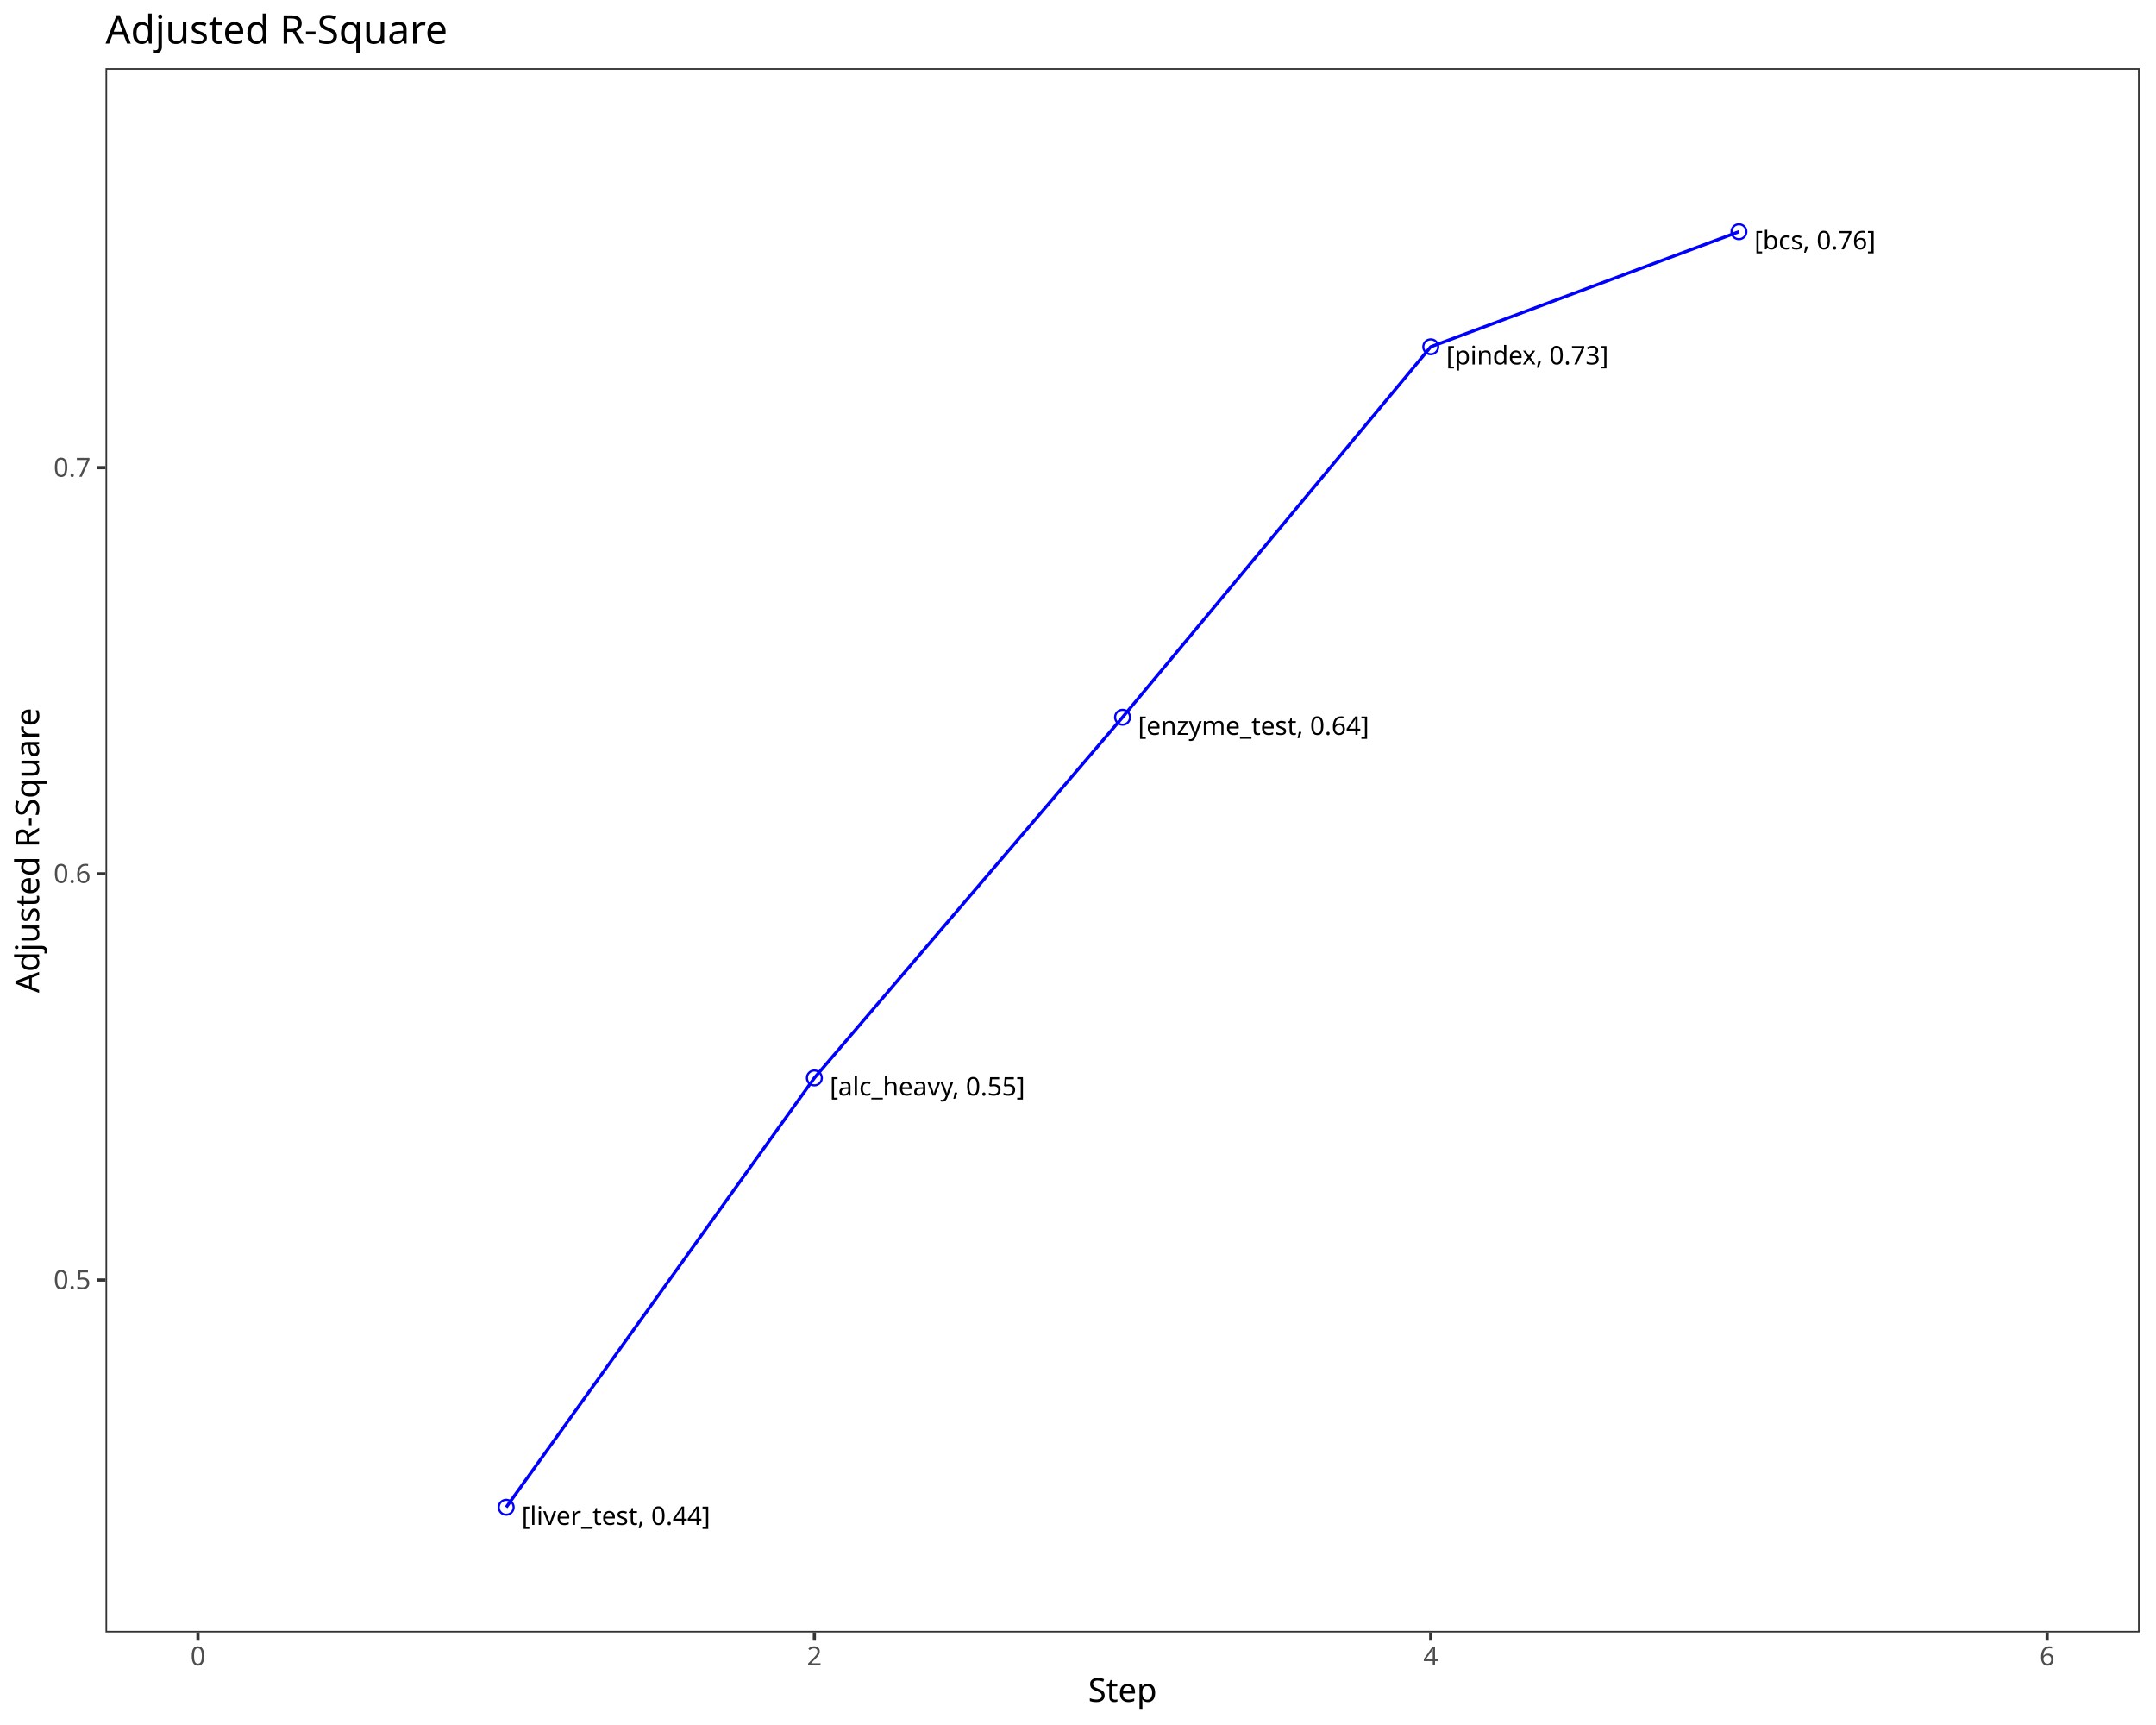
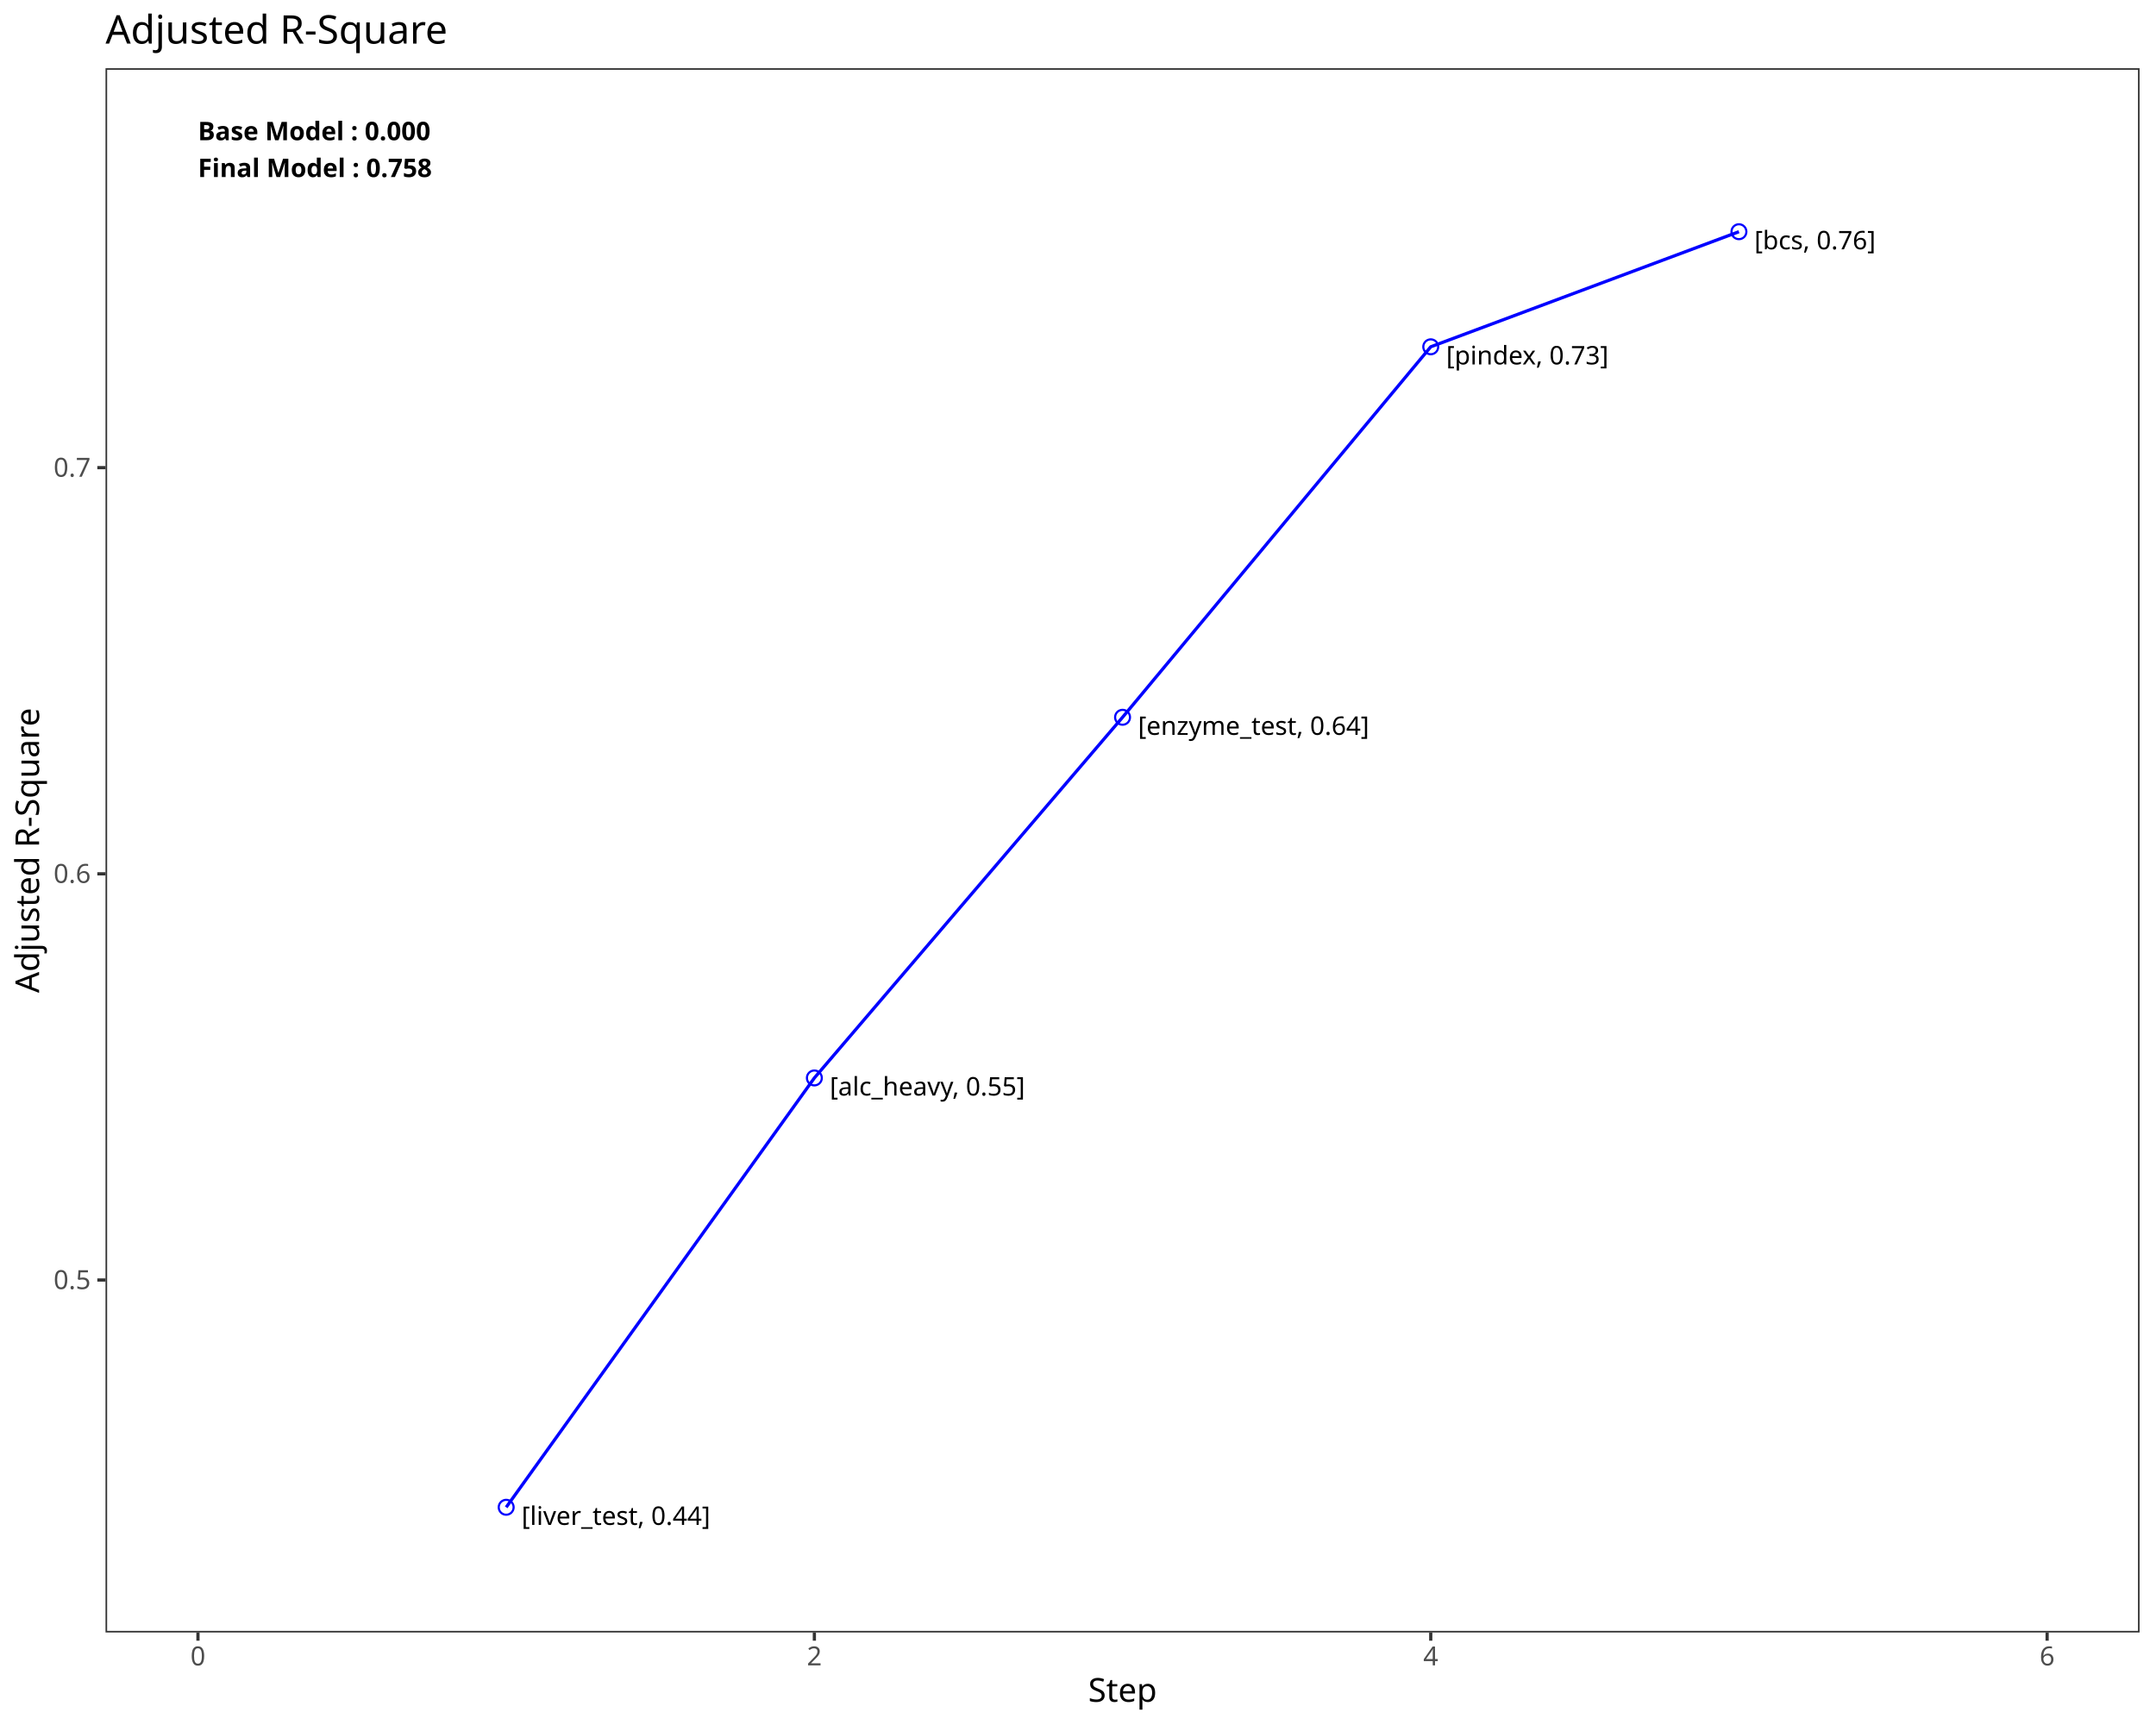
<svg xmlns="http://www.w3.org/2000/svg" class="svglite" data-engine-version="2.0" width="720.00pt" height="576.00pt" viewBox="0 0 720.00 576.00">
  <defs>
    <style type="text/css">
    .svglite line, .svglite polyline, .svglite polygon, .svglite path, .svglite rect, .svglite circle {
      fill: none;
      stroke: #000000;
      stroke-linecap: round;
      stroke-linejoin: round;
      stroke-miterlimit: 10.00;
    }
  </style>
  </defs>
  <rect width="100%" height="100%" style="stroke: none; fill: #FFFFFF;" />
  <defs>
    <clipPath id="cpMC4wMHw3MjAuMDB8MC4wMHw1NzYuMDA=">
      <rect x="0.00" y="0.00" width="720.00" height="576.00" />
    </clipPath>
  </defs>
  <g clip-path="url(#cpMC4wMHw3MjAuMDB8MC4wMHw1NzYuMDA=)">
    <rect x="0.00" y="0.00" width="720.00" height="576.00" style="stroke-width: 1.07; stroke: #FFFFFF; fill: #FFFFFF;" />
  </g>
  <defs>
    <clipPath id="cpMzUuMjR8NzE0LjUyfDIyLjc4fDU0NS4xMQ==">
      <rect x="35.24" y="22.78" width="679.28" height="522.33" />
    </clipPath>
  </defs>
  <g clip-path="url(#cpMzUuMjR8NzE0LjUyfDIyLjc4fDU0NS4xMQ==)">
    <rect x="35.24" y="22.78" width="679.28" height="522.33" style="stroke-width: 1.07; stroke: none; fill: #FFFFFF;" />
    <polyline points="169.04,503.30 271.96,359.94 374.88,239.51 477.80,115.80 580.72,77.37 " style="stroke-width: 1.07; stroke: #0000FF; stroke-linecap: butt;" />
    <circle cx="169.04" cy="503.30" r="2.49" style="stroke-width: 0.71; stroke: #0000FF;" />
    <circle cx="271.96" cy="359.94" r="2.49" style="stroke-width: 0.71; stroke: #0000FF;" />
    <circle cx="374.88" cy="239.51" r="2.49" style="stroke-width: 0.71; stroke: #0000FF;" />
    <circle cx="477.80" cy="115.80" r="2.49" style="stroke-width: 0.71; stroke: #0000FF;" />
    <circle cx="580.72" cy="77.37" r="2.49" style="stroke-width: 0.71; stroke: #0000FF;" />
    <text x="174.18" y="509.18" style="font-size: 8.54px; font-family: sans;" textLength="60.26px" lengthAdjust="spacingAndGlyphs">[liver_test, 0.44]</text>
    <text x="277.10" y="365.81" style="font-size: 8.54px; font-family: sans;" textLength="64.55px" lengthAdjust="spacingAndGlyphs">[alc_heavy, 0.55]</text>
    <text x="380.03" y="245.38" style="font-size: 8.54px; font-family: sans;" textLength="74.51px" lengthAdjust="spacingAndGlyphs">[enzyme_test, 0.64]</text>
    <text x="482.95" y="121.68" style="font-size: 8.54px; font-family: sans;" textLength="51.26px" lengthAdjust="spacingAndGlyphs">[pindex, 0.73]</text>
    <text x="585.87" y="83.25" style="font-size: 8.54px; font-family: sans;" textLength="39.39px" lengthAdjust="spacingAndGlyphs">[bcs, 0.76]</text>
+     <text x="66.11" y="46.82" style="font-size: 8.54px; font-weight: bold; font-family: sans;" textLength="78.30px" lengthAdjust="spacingAndGlyphs"> Base Model  : 0.000</text>
+     <text x="66.11" y="59.12" style="font-size: 8.54px; font-weight: bold; font-family: sans;" textLength="72.60px" lengthAdjust="spacingAndGlyphs">Final Model : 0.758</text>
    <rect x="35.24" y="22.78" width="679.28" height="522.33" style="stroke-width: 1.07; stroke: #333333;" />
  </g>
  <g clip-path="url(#cpMC4wMHw3MjAuMDB8MC4wMHw1NzYuMDA=)">
    <text x="30.31" y="430.44" text-anchor="end" style="font-size: 8.80px; fill: #4D4D4D; font-family: sans;" textLength="12.23px" lengthAdjust="spacingAndGlyphs">0.5</text>
    <text x="30.31" y="294.81" text-anchor="end" style="font-size: 8.80px; fill: #4D4D4D; font-family: sans;" textLength="12.23px" lengthAdjust="spacingAndGlyphs">0.6</text>
    <text x="30.31" y="159.18" text-anchor="end" style="font-size: 8.80px; fill: #4D4D4D; font-family: sans;" textLength="12.23px" lengthAdjust="spacingAndGlyphs">0.7</text>
    <polyline points="32.50,427.41 35.24,427.41 " style="stroke-width: 1.07; stroke: #333333; stroke-linecap: butt;" />
    <polyline points="32.50,291.78 35.24,291.78 " style="stroke-width: 1.07; stroke: #333333; stroke-linecap: butt;" />
    <polyline points="32.50,156.15 35.24,156.15 " style="stroke-width: 1.07; stroke: #333333; stroke-linecap: butt;" />
    <polyline points="66.11,547.85 66.11,545.11 " style="stroke-width: 1.07; stroke: #333333; stroke-linecap: butt;" />
    <polyline points="271.96,547.85 271.96,545.11 " style="stroke-width: 1.07; stroke: #333333; stroke-linecap: butt;" />
    <polyline points="477.80,547.85 477.80,545.11 " style="stroke-width: 1.07; stroke: #333333; stroke-linecap: butt;" />
    <polyline points="683.64,547.85 683.64,545.11 " style="stroke-width: 1.07; stroke: #333333; stroke-linecap: butt;" />
    <text x="66.11" y="556.10" text-anchor="middle" style="font-size: 8.80px; fill: #4D4D4D; font-family: sans;" textLength="4.89px" lengthAdjust="spacingAndGlyphs">0</text>
    <text x="271.96" y="556.10" text-anchor="middle" style="font-size: 8.80px; fill: #4D4D4D; font-family: sans;" textLength="4.89px" lengthAdjust="spacingAndGlyphs">2</text>
    <text x="477.80" y="556.10" text-anchor="middle" style="font-size: 8.80px; fill: #4D4D4D; font-family: sans;" textLength="4.89px" lengthAdjust="spacingAndGlyphs">4</text>
    <text x="683.64" y="556.10" text-anchor="middle" style="font-size: 8.80px; fill: #4D4D4D; font-family: sans;" textLength="4.89px" lengthAdjust="spacingAndGlyphs">6</text>
    <text x="374.88" y="568.24" text-anchor="middle" style="font-size: 11.00px; font-family: sans;" textLength="22.63px" lengthAdjust="spacingAndGlyphs">Step</text>
    <text transform="translate(13.05,283.95) rotate(-90)" text-anchor="middle" style="font-size: 11.00px; font-family: sans;" textLength="92.95px" lengthAdjust="spacingAndGlyphs">Adjusted R-Square</text>
    <text x="35.24" y="14.56" style="font-size: 13.20px; font-family: sans;" textLength="111.55px" lengthAdjust="spacingAndGlyphs">Adjusted R-Square</text>
  </g>
</svg>
